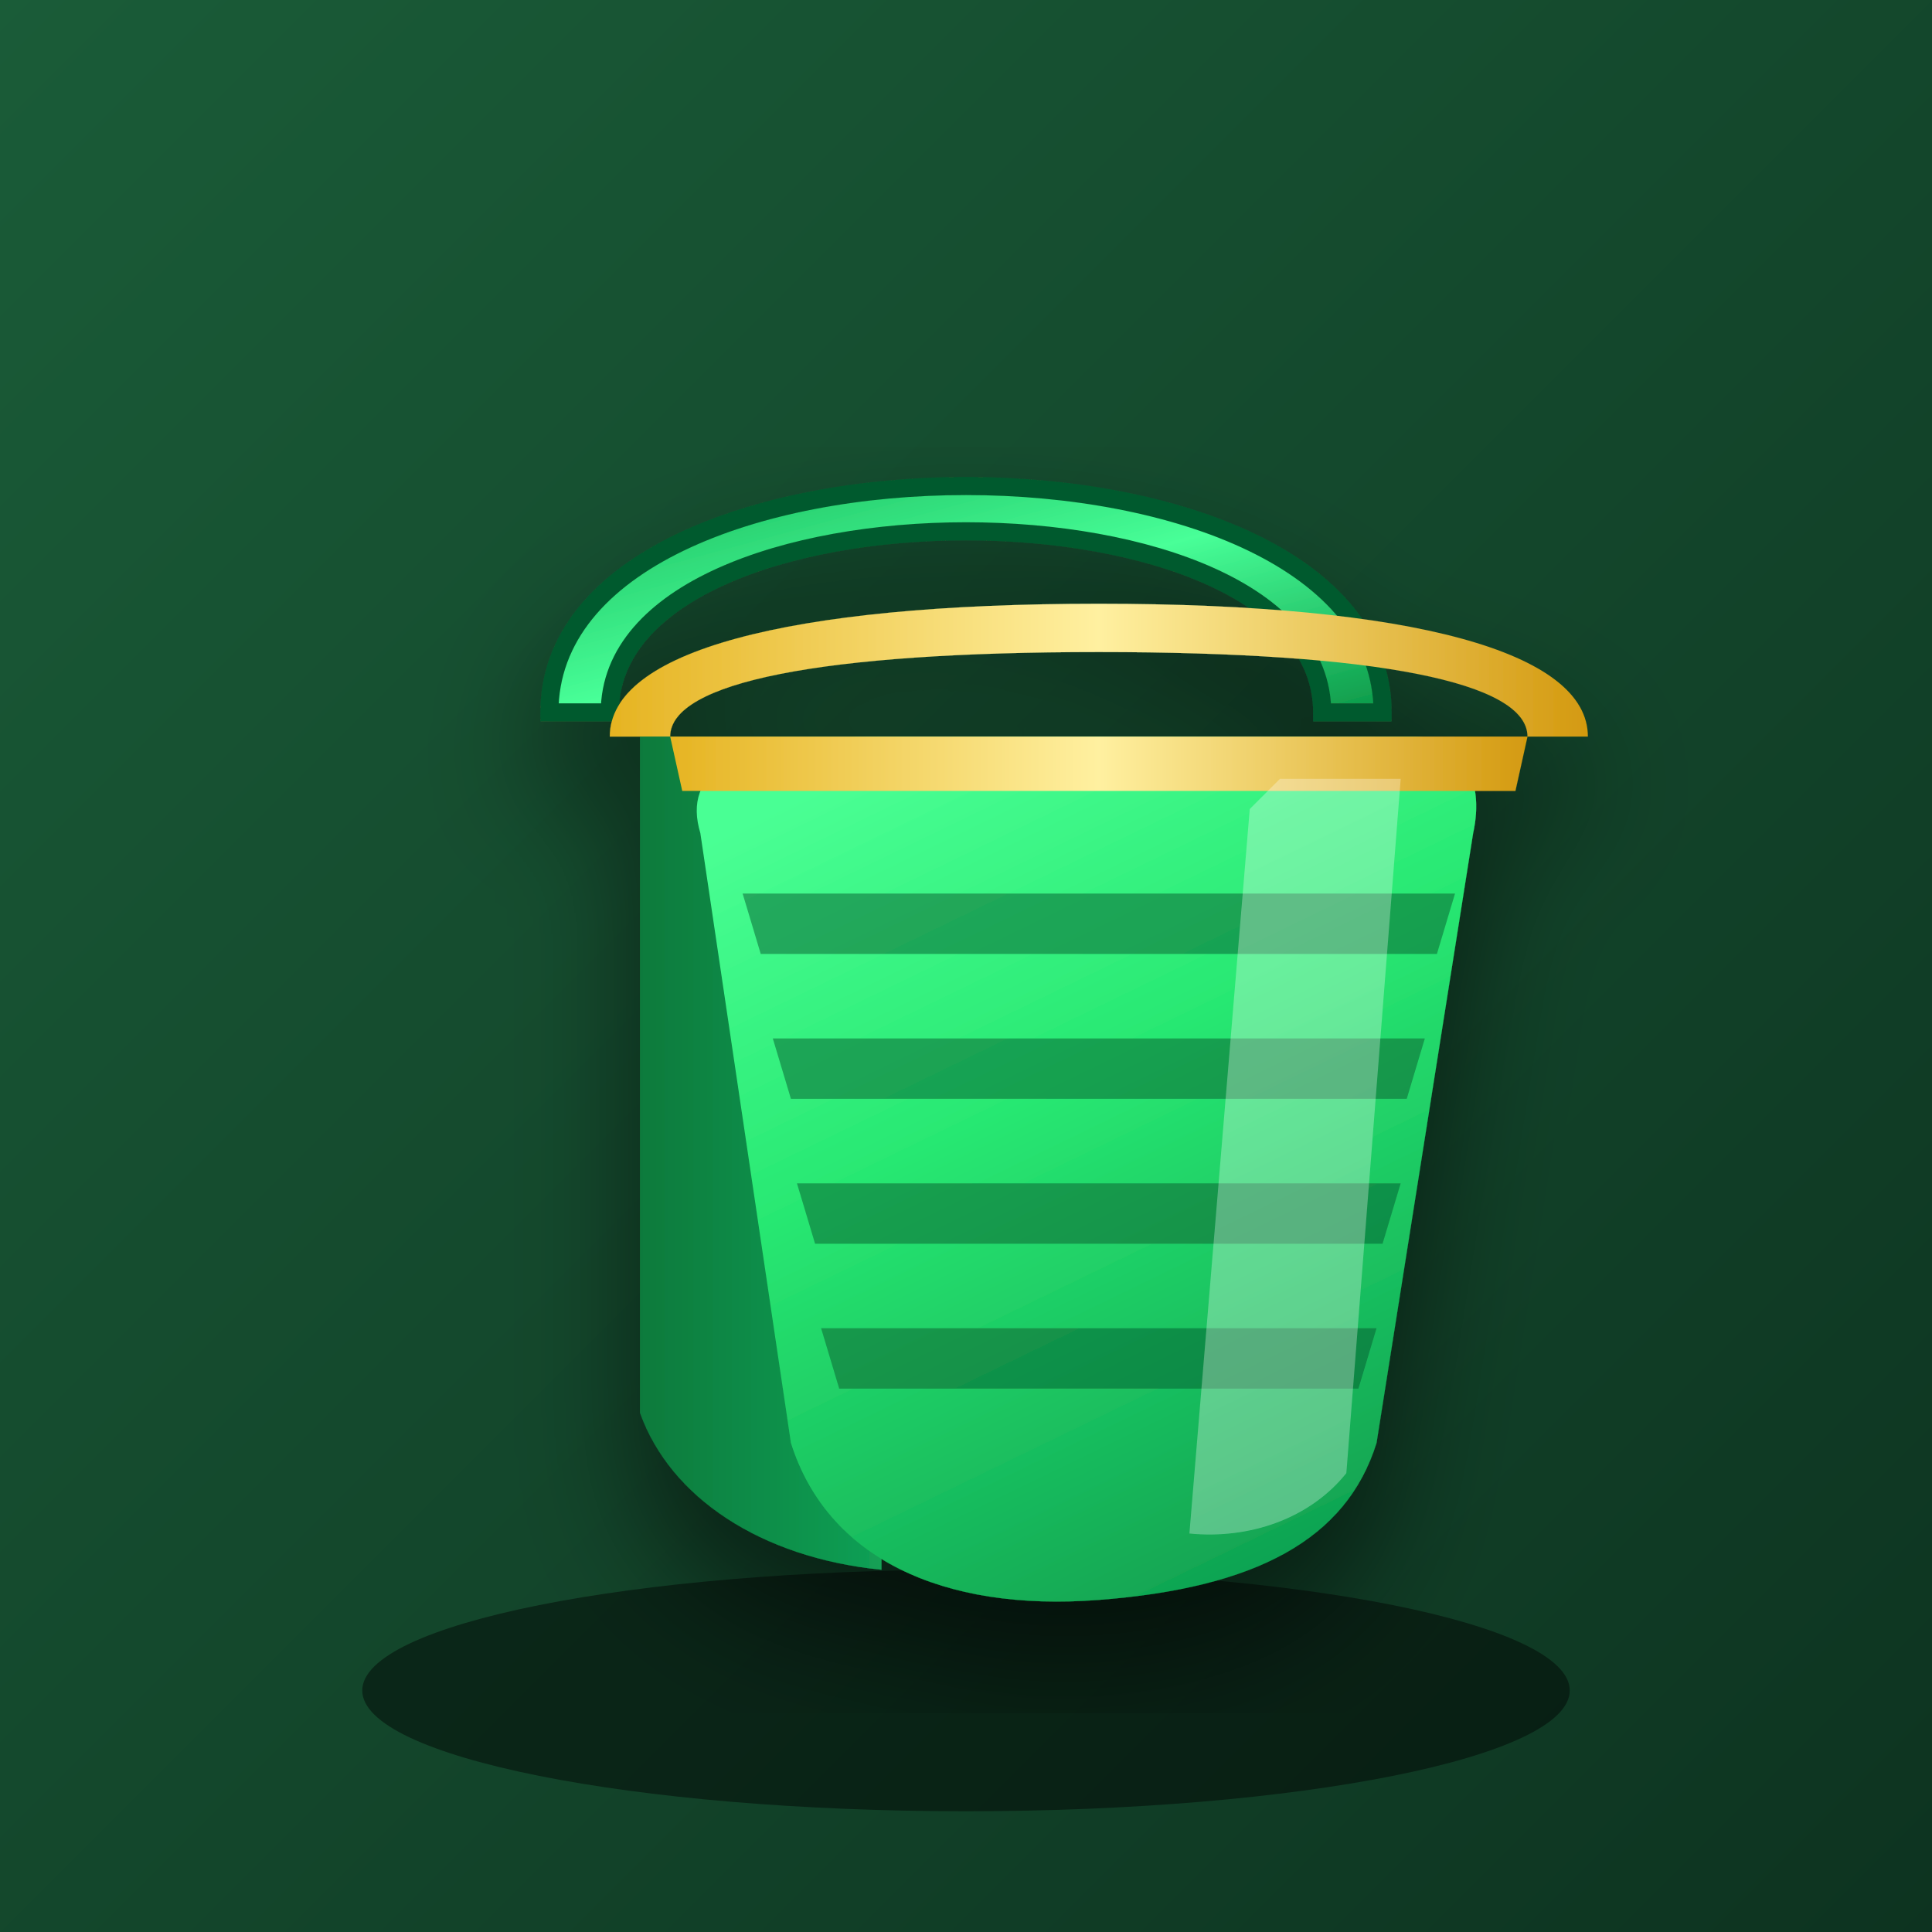
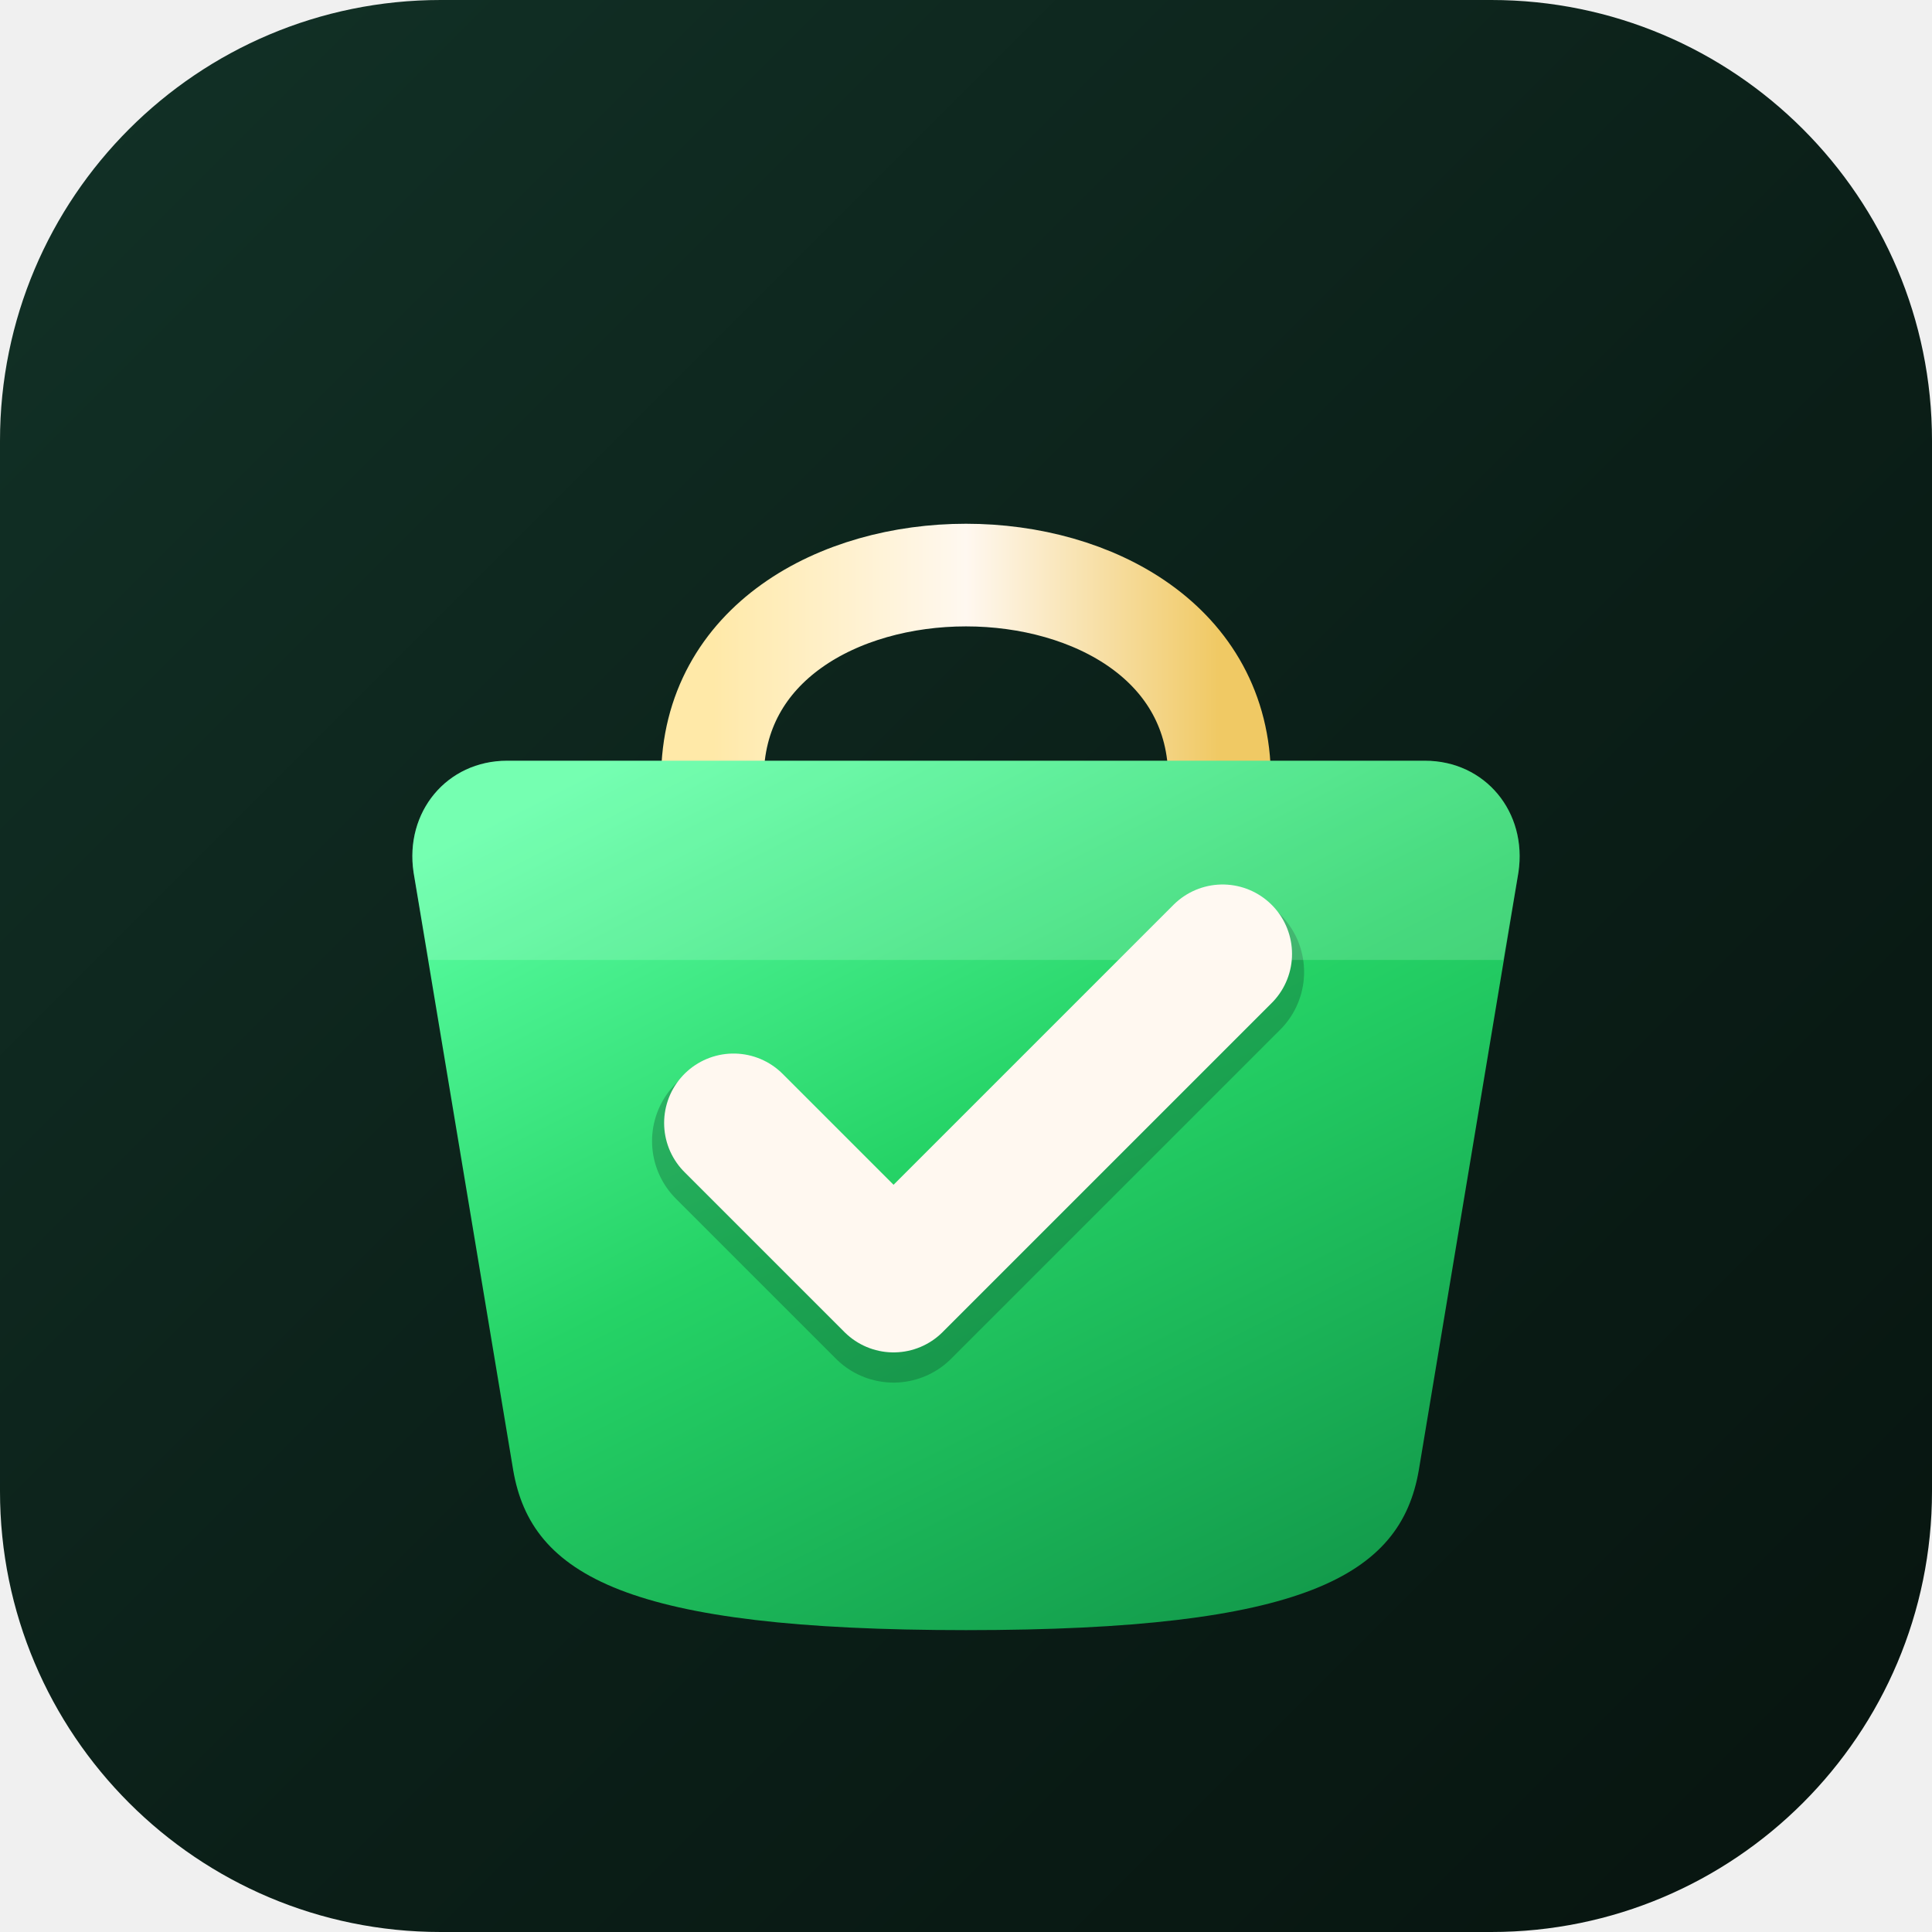
<svg xmlns="http://www.w3.org/2000/svg" viewBox="0 0 640 640" role="img" aria-label="Sokoni">
  <defs>
-     <linearGradient id="bg" x1="0%" y1="0%" x2="100%" y2="100%">
-       <stop offset="0%" stop-color="#1a5c38" />
-       <stop offset="100%" stop-color="#0d3320" />
+     <linearGradient id="tile" x1="0%" y1="0%" x2="100%" y2="100%">
+       <stop offset="0%" stop-color="#123227" />
+       <stop offset="55%" stop-color="#0B1F18" />
+       <stop offset="100%" stop-color="#07140F" />
    </linearGradient>
-     <linearGradient id="front" x1="28%" y1="0%" x2="72%" y2="100%">
-       <stop offset="0%" stop-color="#4AFF94" />
-       <stop offset="40%" stop-color="#28E872" />
-       <stop offset="100%" stop-color="#0FA050" />
+     <linearGradient id="bag" x1="18%" y1="0%" x2="82%" y2="100%">
+       <stop offset="0%" stop-color="#5BFFA3" />
+       <stop offset="45%" stop-color="#25D366" />
+       <stop offset="100%" stop-color="#12984A" />
    </linearGradient>
-     <linearGradient id="side" x1="0%" y1="50%" x2="100%" y2="50%">
-       <stop offset="0%" stop-color="#087A3C" />
-       <stop offset="100%" stop-color="#12A055" />
+     <linearGradient id="grip" x1="0%" y1="0%" x2="100%" y2="0%">
+       <stop offset="0%" stop-color="#FFE9A8" />
+       <stop offset="50%" stop-color="#FFF8F0" />
+       <stop offset="100%" stop-color="#F0C964" />
    </linearGradient>
-     <linearGradient id="gold" x1="0%" y1="50%" x2="100%" y2="50%">
-       <stop offset="0%" stop-color="#E6B422" />
-       <stop offset="50%" stop-color="#FFF0A0" />
-       <stop offset="100%" stop-color="#D49A10" />
-     </linearGradient>
-     <linearGradient id="handle" x1="0%" y1="0%" x2="100%" y2="100%">
-       <stop offset="0%" stop-color="#18B85C" />
-       <stop offset="50%" stop-color="#48FF98" />
-       <stop offset="100%" stop-color="#0C9848" />
-     </linearGradient>
-     <filter id="drop">
-       <feDropShadow dx="0" dy="24" stdDeviation="20" flood-opacity="0.5" />
-     </filter>
  </defs>
-   <rect width="640" height="640" fill="url(#bg)" />
-   <ellipse cx="320" cy="560" rx="200" ry="40" fill="#000" opacity="0.45" />
-   <g transform="translate(64 48) scale(1.0)" filter="url(#drop)">
-     <path fill="url(#handle)" stroke="#065A2E" stroke-width="6" d="M118 188 C118 88, 394 88, 394 188 L374 188 C374 108, 138 108, 138 188 Z" />
-     <path fill="#065A2E" d="M108 196 L148 196 L168 420 C168 448 188 468 228 472 L228 196 Z" />
-     <path fill="url(#side)" d="M148 196 L228 196 L228 472 C188 468 158 448 148 420 Z" />
-     <path fill="url(#front)" d="M228 196 L404 196 C420 196 428 210 424 228 L392 430 C382 462 352 478 300 482 C248 486 210 468 198 430 L168 228 C162 208 178 196 228 196 Z" />
-     <path fill="url(#gold)" d="M138 196 C138 168 196 152 300 152 C404 152 462 168 462 196 L442 196 C442 178 392 168 300 168 C208 168 158 178 158 196 Z" />
-     <path fill="url(#gold)" d="M158 196 L442 196 L438 214 L162 214 Z" />
-     <g fill="#065A2E" opacity="0.5">
-       <path d="M182 248 L418 248 L412 268 L188 268 Z" />
-       <path d="M192 296 L408 296 L402 316 L198 316 Z" />
-       <path d="M200 344 L400 344 L394 364 L206 364 Z" />
-       <path d="M208 392 L392 392 L386 412 L214 412 Z" />
-     </g>
-     <path fill="#FFFFFF" opacity="0.3" d="M360 210 L400 210 L382 440 C370 455 350 462 330 460 L350 220 Z" />
-   </g>
+   <rect width="640" height="640" rx="146" fill="url(#tile)" />
+   <path d="M236 258 C236 168 404 168 404 258" fill="none" stroke="url(#grip)" stroke-width="34" stroke-linecap="round" />
+   <path fill="url(#bag)" d="M168 252 H472 C492 252 506 269 503 289 L470 487            C464 522 432 540 320 540 C208 540 176 522 170 487            L137 289 C134 269 148 252 168 252 Z" />
+   <path d="M243 378 L296 431 L405 322" fill="none" stroke="#08331F" stroke-width="54" stroke-linecap="round" stroke-linejoin="round" opacity="0.28" />
+   <path d="M243 372 L296 425 L405 316" fill="none" stroke="#FFF8F0" stroke-width="46" stroke-linecap="round" stroke-linejoin="round" />
+   <path fill="#FFFFFF" opacity="0.16" d="M168 252 H472 C492 252 506 269 503 289 L498 318 H142 L137 289 C134 269 148 252 168 252 Z" />
</svg>
